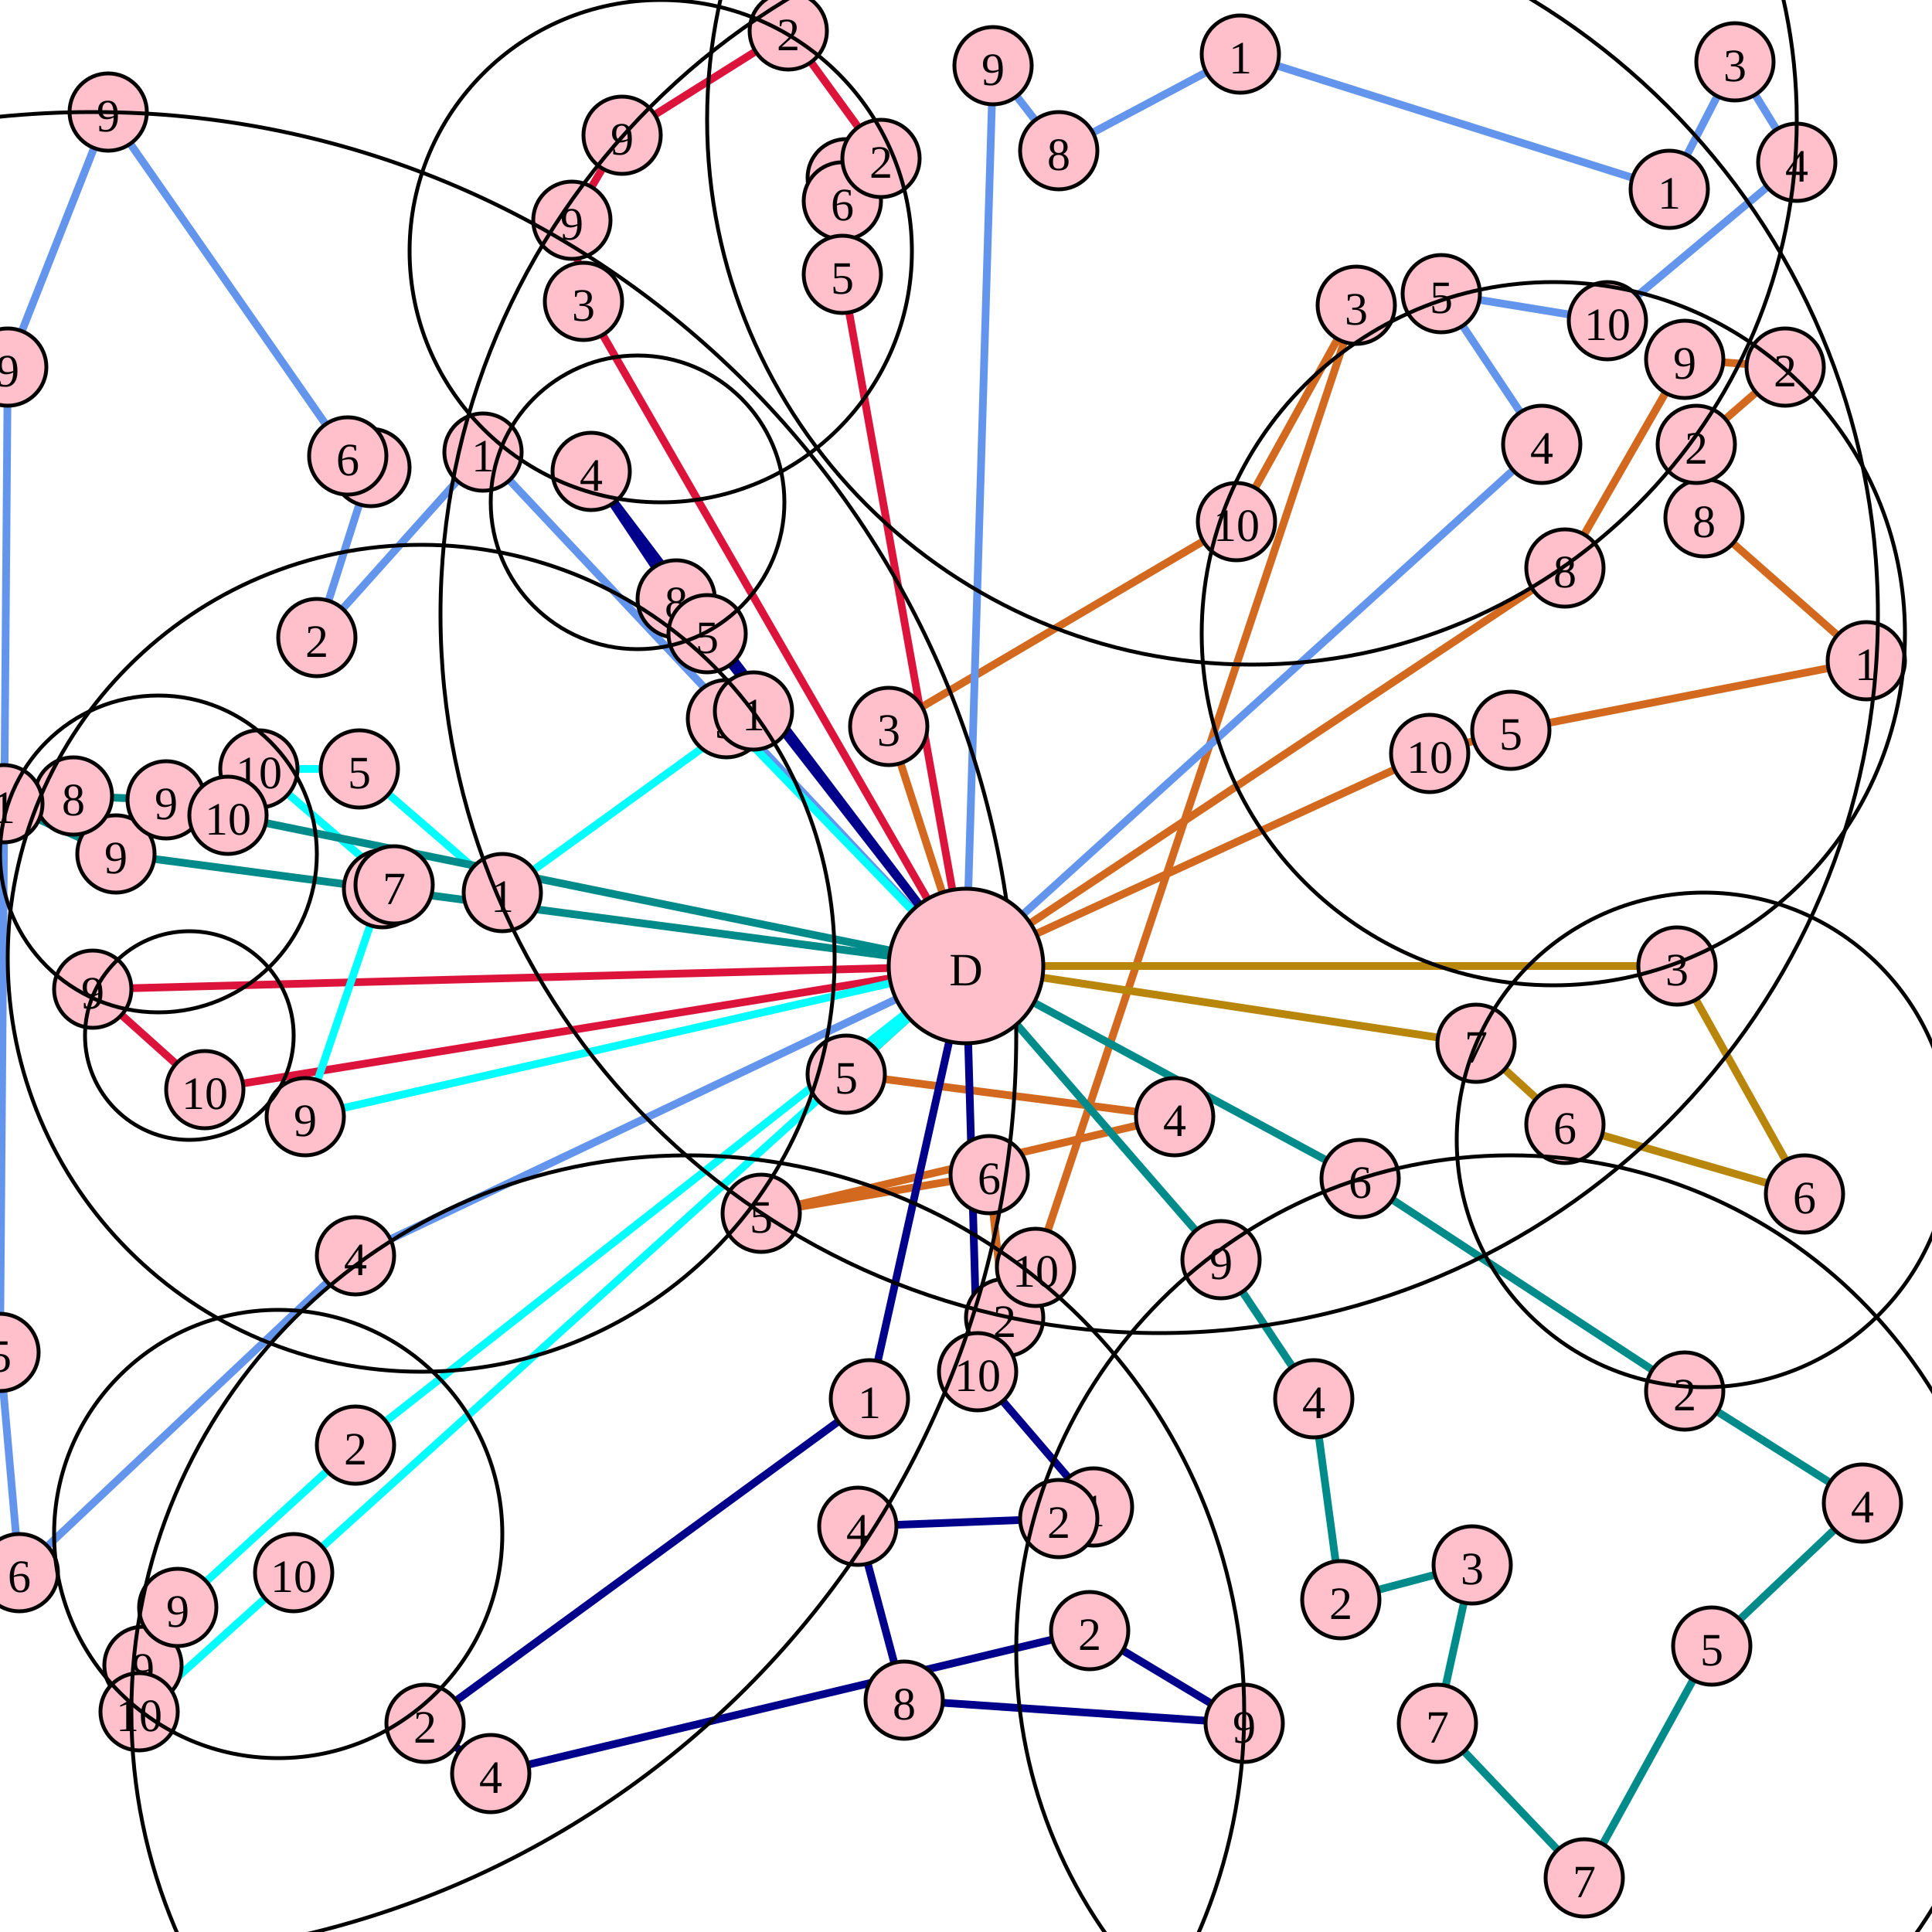
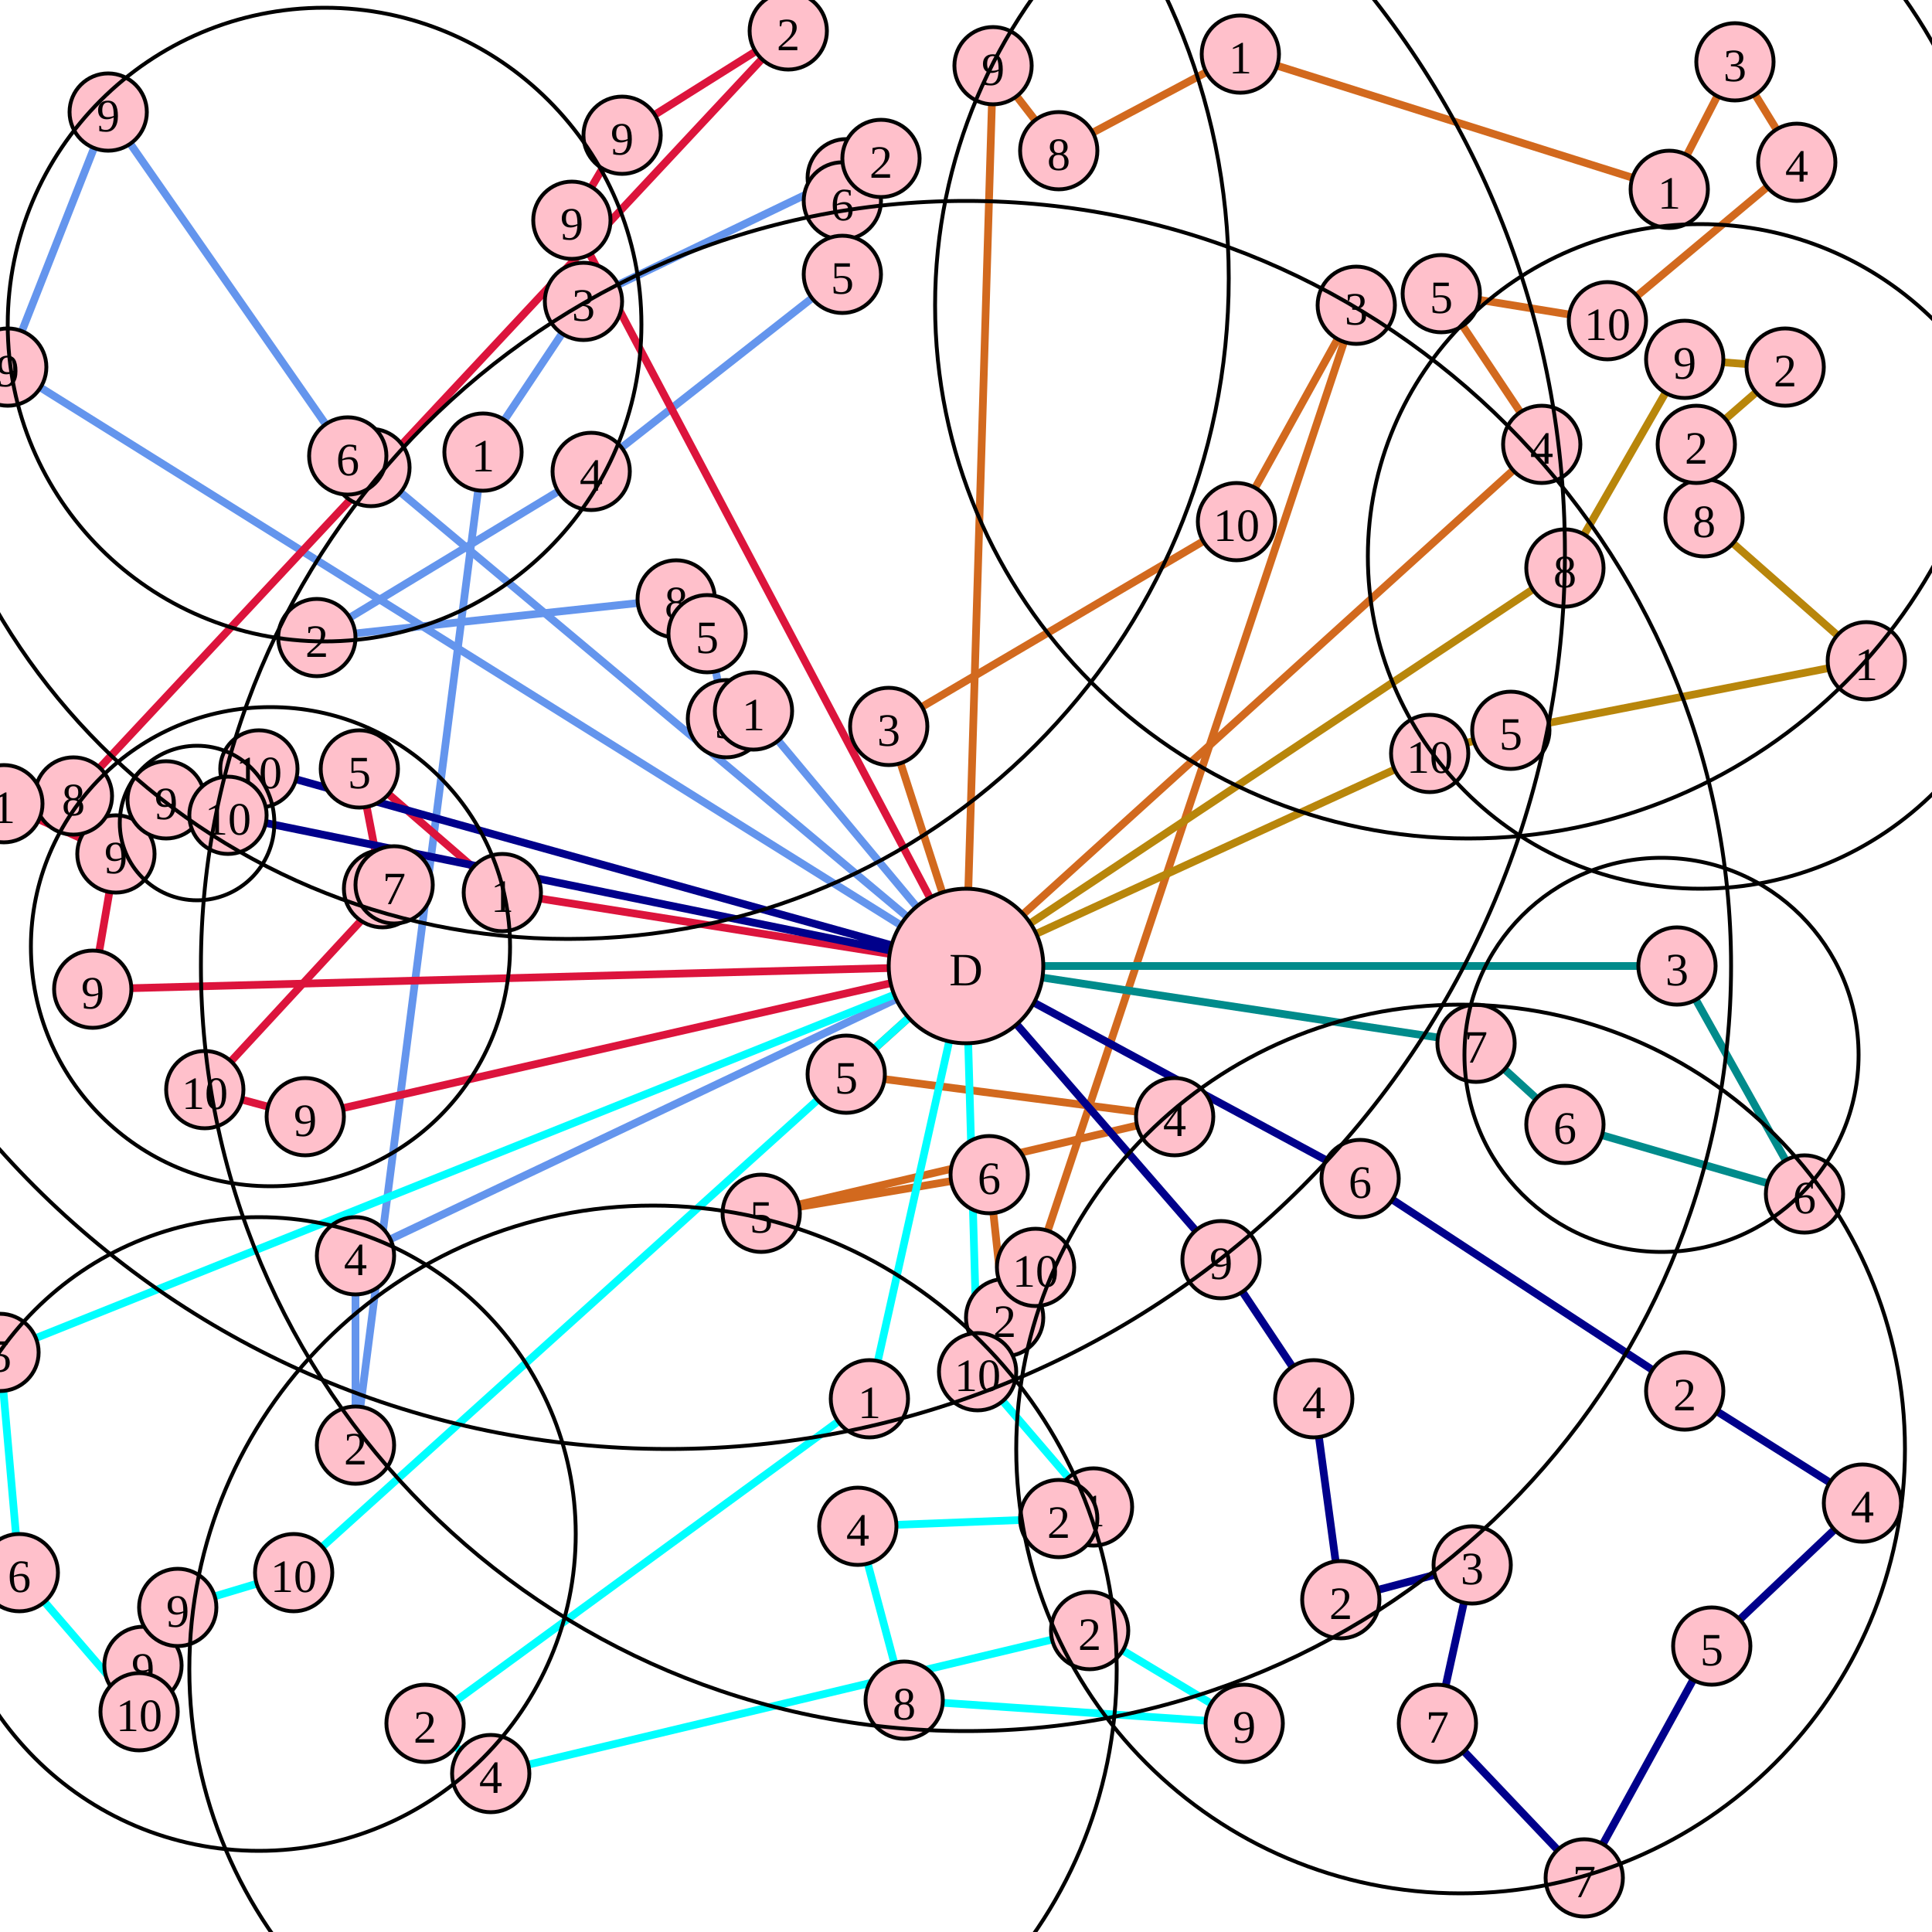
<svg xmlns="http://www.w3.org/2000/svg" width="8cm" height="8cm" viewBox="0 0 500 500" version="1.1">
  <path d="M250.0 250.0 L230.0 188.0L320.0 135.0L351.0 79.0L268.0 328.0L260.0 341.0L256.0 304.0L197.0 314.0L304.0 289.0L219.0 278.0z" stroke="chocolate" fill="none" stroke-width="2" />
-   <path d="M250.0 250.0 L92.0 325.0L5.0 407.0L0.0 350.0L2.0 95.0L28.0 29.0L90.0 118.0L96.0 121.0L82.0 165.0L125.0 117.0z" stroke="cornflowerblue" fill="none" stroke-width="2" />
-   <path d="M250.0 250.0 L24.0 256.0L53.0 282.0z" stroke="crimson" fill="none" stroke-width="2" />
-   <path d="M250.0 250.0 L92.0 374.0L46.0 416.0L37.0 431.0L36.0 443.0L76.0 407.0z" stroke="cyan" fill="none" stroke-width="2" />
-   <path d="M250.0 250.0 L225.0 362.0L110.0 446.0L127.0 459.0L282.0 422.0L322.0 446.0L234.0 440.0L222.0 395.0L274.0 393.0L283.0 390.0L253.0 355.0z" stroke="darkblue" fill="none" stroke-width="2" />
-   <path d="M250.0 250.0 L316.0 326.0L340.0 362.0L347.0 414.0L381.0 405.0L372.0 446.0L410.0 486.0L443.0 426.0L482.0 389.0L436.0 360.0L352.0 305.0z" stroke="darkcyan" fill="none" stroke-width="2" />
-   <path d="M250.0 250.0 L434.0 250.0L467.0 309.0L405.0 291.0L382.0 270.0z" stroke="darkgoldenrod" fill="none" stroke-width="2" />
-   <path d="M250.0 250.0 L405.0 147.0L436.0 93.0L462.0 95.0L439.0 115.0L441.0 134.0L483.0 171.0L391.0 189.0L370.0 195.0z" stroke="chocolate" fill="none" stroke-width="2" />
-   <path d="M250.0 250.0 L257.0 17.0L274.0 39.0L321.0 14.0L432.0 49.0L449.0 16.0L465.0 42.0L416.0 83.0L373.0 76.0L399.0 115.0z" stroke="cornflowerblue" fill="none" stroke-width="2" />
-   <path d="M250.0 250.0 L151.0 78.0L148.0 57.0L161.0 35.0L204.0 8.0L228.0 41.0L219.0 46.0L218.0 52.0L218.0 71.0z" stroke="crimson" fill="none" stroke-width="2" />
-   <path d="M250.0 250.0 L79.0 289.0L99.0 230.0L102.0 229.0L67.0 199.0L93.0 199.0L130.0 231.0L195.0 184.0L188.0 186.0z" stroke="cyan" fill="none" stroke-width="2" />
-   <path d="M250.0 250.0 L153.0 122.0L175.0 155.0L183.0 164.0z" stroke="darkblue" fill="none" stroke-width="2" />
-   <path d="M250.0 250.0 L59.0 211.0L43.0 207.0L19.0 206.0L1.0 208.0L30.0 221.0z" stroke="darkcyan" fill="none" stroke-width="2" />
+   <path d="M250.0 250.0 L195.0 184.0L188.0 186.0L183.0 164.0L175.0 155.0L82.0 165.0L153.0 122.0L218.0 71.0L218.0 52.0L219.0 46.0L228.0 41.0L151.0 78.0L125.0 117.0L92.0 374.0L92.0 325.0z" stroke="cornflowerblue" fill="none" stroke-width="2" />
+   <path d="M250.0 250.0 L79.0 289.0L53.0 282.0L102.0 229.0L99.0 230.0L93.0 199.0L130.0 231.0z" stroke="crimson" fill="none" stroke-width="2" />
+   <path d="M250.0 250.0 L225.0 362.0L110.0 446.0L127.0 459.0L282.0 422.0L322.0 446.0L234.0 440.0L222.0 395.0L274.0 393.0L283.0 390.0L253.0 355.0z" stroke="cyan" fill="none" stroke-width="2" />
+   <path d="M250.0 250.0 L316.0 326.0L340.0 362.0L347.0 414.0L381.0 405.0L372.0 446.0L410.0 486.0L443.0 426.0L482.0 389.0L436.0 360.0L352.0 305.0z" stroke="darkblue" fill="none" stroke-width="2" />
+   <path d="M250.0 250.0 L434.0 250.0L467.0 309.0L405.0 291.0L382.0 270.0z" stroke="darkcyan" fill="none" stroke-width="2" />
+   <path d="M250.0 250.0 L405.0 147.0L436.0 93.0L462.0 95.0L439.0 115.0L441.0 134.0L483.0 171.0L391.0 189.0L370.0 195.0z" stroke="darkgoldenrod" fill="none" stroke-width="2" />
+   <path d="M250.0 250.0 L257.0 17.0L274.0 39.0L321.0 14.0L432.0 49.0L449.0 16.0L465.0 42.0L416.0 83.0L373.0 76.0L399.0 115.0z" stroke="chocolate" fill="none" stroke-width="2" />
+   <path d="M250.0 250.0 L2.0 95.0L28.0 29.0L90.0 118.0L96.0 121.0z" stroke="cornflowerblue" fill="none" stroke-width="2" />
+   <path d="M250.0 250.0 L148.0 57.0L161.0 35.0L204.0 8.0L19.0 206.0L1.0 208.0L30.0 221.0L24.0 256.0z" stroke="crimson" fill="none" stroke-width="2" />
+   <path d="M250.0 250.0 L76.0 407.0L46.0 416.0L37.0 431.0L36.0 443.0L5.0 407.0L0.0 350.0z" stroke="cyan" fill="none" stroke-width="2" />
+   <path d="M250.0 250.0 L67.0 199.0L43.0 207.0L59.0 211.0z" stroke="darkblue" fill="none" stroke-width="2" />
  <g transform="translate(79,289)">
    <circle cx="0" cy="0" r="10" fill="pink" stroke="black" stroke-width="1" />
    <text text-anchor="middle" y="5">9</text>
  </g>
  <g transform="translate(99,230)">
    <circle cx="0" cy="0" r="10" fill="pink" stroke="black" stroke-width="1" />
    <text text-anchor="middle" y="5">4</text>
  </g>
  <g transform="translate(153,122)">
    <circle cx="0" cy="0" r="10" fill="pink" stroke="black" stroke-width="1" />
    <text text-anchor="middle" y="5">4</text>
  </g>
  <g transform="translate(399,115)">
    <circle cx="0" cy="0" r="10" fill="pink" stroke="black" stroke-width="1" />
    <text text-anchor="middle" y="5">4</text>
  </g>
  <g transform="translate(370,195)">
    <circle cx="0" cy="0" r="10" fill="pink" stroke="black" stroke-width="1" />
    <text text-anchor="middle" y="5">10</text>
  </g>
  <g transform="translate(125,117)">
    <circle cx="0" cy="0" r="10" fill="pink" stroke="black" stroke-width="1" />
    <text text-anchor="middle" y="5">1</text>
  </g>
  <g transform="translate(225,362)">
    <circle cx="0" cy="0" r="10" fill="pink" stroke="black" stroke-width="1" />
    <text text-anchor="middle" y="5">1</text>
  </g>
  <g transform="translate(96,121)">
    <circle cx="0" cy="0" r="10" fill="pink" stroke="black" stroke-width="1" />
    <text text-anchor="middle" y="5">7</text>
  </g>
  <g transform="translate(320,135)">
    <circle cx="0" cy="0" r="10" fill="pink" stroke="black" stroke-width="1" />
    <text text-anchor="middle" y="5">10</text>
  </g>
  <g transform="translate(391,189)">
    <circle cx="0" cy="0" r="10" fill="pink" stroke="black" stroke-width="1" />
    <text text-anchor="middle" y="5">5</text>
  </g>
  <g transform="translate(283,390)">
    <circle cx="0" cy="0" r="10" fill="pink" stroke="black" stroke-width="1" />
    <text text-anchor="middle" y="5">1</text>
  </g>
  <g transform="translate(443,426)">
    <circle cx="0" cy="0" r="10" fill="pink" stroke="black" stroke-width="1" />
    <text text-anchor="middle" y="5">5</text>
  </g>
  <g transform="translate(405,147)">
    <circle cx="0" cy="0" r="10" fill="pink" stroke="black" stroke-width="1" />
    <text text-anchor="middle" y="5">8</text>
  </g>
  <g transform="translate(37,431)">
    <circle cx="0" cy="0" r="10" fill="pink" stroke="black" stroke-width="1" />
    <text text-anchor="middle" y="5">9</text>
  </g>
  <g transform="translate(432,49)">
    <circle cx="0" cy="0" r="10" fill="pink" stroke="black" stroke-width="1" />
    <text text-anchor="middle" y="5">1</text>
  </g>
  <g transform="translate(161,35)">
    <circle cx="0" cy="0" r="10" fill="pink" stroke="black" stroke-width="1" />
    <text text-anchor="middle" y="5">9</text>
  </g>
  <g transform="translate(441,134)">
    <circle cx="0" cy="0" r="10" fill="pink" stroke="black" stroke-width="1" />
    <text text-anchor="middle" y="5">8</text>
  </g>
  <g transform="translate(5,407)">
    <circle cx="0" cy="0" r="10" fill="pink" stroke="black" stroke-width="1" />
    <text text-anchor="middle" y="5">6</text>
  </g>
  <g transform="translate(257,17)">
    <circle cx="0" cy="0" r="10" fill="pink" stroke="black" stroke-width="1" />
    <text text-anchor="middle" y="5">9</text>
  </g>
  <g transform="translate(82,165)">
    <circle cx="0" cy="0" r="10" fill="pink" stroke="black" stroke-width="1" />
    <text text-anchor="middle" y="5">2</text>
  </g>
  <g transform="translate(67,199)">
    <circle cx="0" cy="0" r="10" fill="pink" stroke="black" stroke-width="1" />
    <text text-anchor="middle" y="5">10</text>
  </g>
  <g transform="translate(482,389)">
    <circle cx="0" cy="0" r="10" fill="pink" stroke="black" stroke-width="1" />
    <text text-anchor="middle" y="5">4</text>
  </g>
  <g transform="translate(130,231)">
    <circle cx="0" cy="0" r="10" fill="pink" stroke="black" stroke-width="1" />
    <text text-anchor="middle" y="5">1</text>
  </g>
  <g transform="translate(204,8)">
    <circle cx="0" cy="0" r="10" fill="pink" stroke="black" stroke-width="1" />
    <text text-anchor="middle" y="5">2</text>
  </g>
  <g transform="translate(110,446)">
    <circle cx="0" cy="0" r="10" fill="pink" stroke="black" stroke-width="1" />
    <text text-anchor="middle" y="5">2</text>
  </g>
  <g transform="translate(219,46)">
    <circle cx="0" cy="0" r="10" fill="pink" stroke="black" stroke-width="1" />
    <text text-anchor="middle" y="5">2</text>
  </g>
  <g transform="translate(449,16)">
    <circle cx="0" cy="0" r="10" fill="pink" stroke="black" stroke-width="1" />
    <text text-anchor="middle" y="5">3</text>
  </g>
  <g transform="translate(30,221)">
    <circle cx="0" cy="0" r="10" fill="pink" stroke="black" stroke-width="1" />
    <text text-anchor="middle" y="5">9</text>
  </g>
  <g transform="translate(222,395)">
    <circle cx="0" cy="0" r="10" fill="pink" stroke="black" stroke-width="1" />
    <text text-anchor="middle" y="5">4</text>
  </g>
  <g transform="translate(43,207)">
    <circle cx="0" cy="0" r="10" fill="pink" stroke="black" stroke-width="1" />
    <text text-anchor="middle" y="5">9</text>
  </g>
  <g transform="translate(2,95)">
    <circle cx="0" cy="0" r="10" fill="pink" stroke="black" stroke-width="1" />
    <text text-anchor="middle" y="5">9</text>
  </g>
  <g transform="translate(372,446)">
    <circle cx="0" cy="0" r="10" fill="pink" stroke="black" stroke-width="1" />
    <text text-anchor="middle" y="5">7</text>
  </g>
  <g transform="translate(347,414)">
    <circle cx="0" cy="0" r="10" fill="pink" stroke="black" stroke-width="1" />
    <text text-anchor="middle" y="5">2</text>
  </g>
  <g transform="translate(59,211)">
    <circle cx="0" cy="0" r="10" fill="pink" stroke="black" stroke-width="1" />
    <text text-anchor="middle" y="5">10</text>
  </g>
  <g transform="translate(36,443)">
    <circle cx="0" cy="0" r="10" fill="pink" stroke="black" stroke-width="1" />
    <text text-anchor="middle" y="5">10</text>
  </g>
  <g transform="translate(373,76)">
    <circle cx="0" cy="0" r="10" fill="pink" stroke="black" stroke-width="1" />
    <text text-anchor="middle" y="5">5</text>
  </g>
  <g transform="translate(218,52)">
    <circle cx="0" cy="0" r="10" fill="pink" stroke="black" stroke-width="1" />
    <text text-anchor="middle" y="5">6</text>
  </g>
  <g transform="translate(102,229)">
    <circle cx="0" cy="0" r="10" fill="pink" stroke="black" stroke-width="1" />
    <text text-anchor="middle" y="5">7</text>
  </g>
  <g transform="translate(483,171)">
    <circle cx="0" cy="0" r="10" fill="pink" stroke="black" stroke-width="1" />
    <text text-anchor="middle" y="5">1</text>
  </g>
  <g transform="translate(260,341)">
    <circle cx="0" cy="0" r="10" fill="pink" stroke="black" stroke-width="1" />
    <text text-anchor="middle" y="5">2</text>
  </g>
  <g transform="translate(382,270)">
    <circle cx="0" cy="0" r="10" fill="pink" stroke="black" stroke-width="1" />
    <text text-anchor="middle" y="5">7</text>
  </g>
  <g transform="translate(28,29)">
    <circle cx="0" cy="0" r="10" fill="pink" stroke="black" stroke-width="1" />
    <text text-anchor="middle" y="5">9</text>
  </g>
  <g transform="translate(256,304)">
    <circle cx="0" cy="0" r="10" fill="pink" stroke="black" stroke-width="1" />
    <text text-anchor="middle" y="5">6</text>
  </g>
  <g transform="translate(197,314)">
    <circle cx="0" cy="0" r="10" fill="pink" stroke="black" stroke-width="1" />
    <text text-anchor="middle" y="5">5</text>
  </g>
  <g transform="translate(436,360)">
    <circle cx="0" cy="0" r="10" fill="pink" stroke="black" stroke-width="1" />
    <text text-anchor="middle" y="5">2</text>
  </g>
  <g transform="translate(351,79)">
    <circle cx="0" cy="0" r="10" fill="pink" stroke="black" stroke-width="1" />
    <text text-anchor="middle" y="5">3</text>
  </g>
  <g transform="translate(0,350)">
    <circle cx="0" cy="0" r="10" fill="pink" stroke="black" stroke-width="1" />
    <text text-anchor="middle" y="5">5</text>
  </g>
  <g transform="translate(253,355)">
    <circle cx="0" cy="0" r="10" fill="pink" stroke="black" stroke-width="1" />
    <text text-anchor="middle" y="5">10</text>
  </g>
  <g transform="translate(92,325)">
    <circle cx="0" cy="0" r="10" fill="pink" stroke="black" stroke-width="1" />
    <text text-anchor="middle" y="5">4</text>
  </g>
  <g transform="translate(90,118)">
    <circle cx="0" cy="0" r="10" fill="pink" stroke="black" stroke-width="1" />
    <text text-anchor="middle" y="5">6</text>
  </g>
  <g transform="translate(218,71)">
    <circle cx="0" cy="0" r="10" fill="pink" stroke="black" stroke-width="1" />
    <text text-anchor="middle" y="5">5</text>
  </g>
  <g transform="translate(175,155)">
    <circle cx="0" cy="0" r="10" fill="pink" stroke="black" stroke-width="1" />
    <text text-anchor="middle" y="5">8</text>
  </g>
  <g transform="translate(439,115)">
    <circle cx="0" cy="0" r="10" fill="pink" stroke="black" stroke-width="1" />
    <text text-anchor="middle" y="5">2</text>
  </g>
  <g transform="translate(467,309)">
    <circle cx="0" cy="0" r="10" fill="pink" stroke="black" stroke-width="1" />
    <text text-anchor="middle" y="5">6</text>
  </g>
  <g transform="translate(304,289)">
    <circle cx="0" cy="0" r="10" fill="pink" stroke="black" stroke-width="1" />
    <text text-anchor="middle" y="5">4</text>
  </g>
  <g transform="translate(148,57)">
    <circle cx="0" cy="0" r="10" fill="pink" stroke="black" stroke-width="1" />
    <text text-anchor="middle" y="5">9</text>
  </g>
  <g transform="translate(322,446)">
    <circle cx="0" cy="0" r="10" fill="pink" stroke="black" stroke-width="1" />
    <text text-anchor="middle" y="5">9</text>
  </g>
  <g transform="translate(282,422)">
    <circle cx="0" cy="0" r="10" fill="pink" stroke="black" stroke-width="1" />
    <text text-anchor="middle" y="5">2</text>
  </g>
  <g transform="translate(92,374)">
    <circle cx="0" cy="0" r="10" fill="pink" stroke="black" stroke-width="1" />
    <text text-anchor="middle" y="5">2</text>
  </g>
  <g transform="translate(274,39)">
    <circle cx="0" cy="0" r="10" fill="pink" stroke="black" stroke-width="1" />
    <text text-anchor="middle" y="5">8</text>
  </g>
  <g transform="translate(76,407)">
    <circle cx="0" cy="0" r="10" fill="pink" stroke="black" stroke-width="1" />
    <text text-anchor="middle" y="5">10</text>
  </g>
  <g transform="translate(416,83)">
    <circle cx="0" cy="0" r="10" fill="pink" stroke="black" stroke-width="1" />
    <text text-anchor="middle" y="5">10</text>
  </g>
  <g transform="translate(268,328)">
    <circle cx="0" cy="0" r="10" fill="pink" stroke="black" stroke-width="1" />
    <text text-anchor="middle" y="5">10</text>
  </g>
  <g transform="translate(274,393)">
    <circle cx="0" cy="0" r="10" fill="pink" stroke="black" stroke-width="1" />
    <text text-anchor="middle" y="5">2</text>
  </g>
  <g transform="translate(19,206)">
    <circle cx="0" cy="0" r="10" fill="pink" stroke="black" stroke-width="1" />
    <text text-anchor="middle" y="5">8</text>
  </g>
  <g transform="translate(465,42)">
    <circle cx="0" cy="0" r="10" fill="pink" stroke="black" stroke-width="1" />
    <text text-anchor="middle" y="5">4</text>
  </g>
  <g transform="translate(151,78)">
    <circle cx="0" cy="0" r="10" fill="pink" stroke="black" stroke-width="1" />
    <text text-anchor="middle" y="5">3</text>
  </g>
  <g transform="translate(381,405)">
    <circle cx="0" cy="0" r="10" fill="pink" stroke="black" stroke-width="1" />
    <text text-anchor="middle" y="5">3</text>
  </g>
  <g transform="translate(24,256)">
    <circle cx="0" cy="0" r="10" fill="pink" stroke="black" stroke-width="1" />
    <text text-anchor="middle" y="5">9</text>
  </g>
  <g transform="translate(436,93)">
    <circle cx="0" cy="0" r="10" fill="pink" stroke="black" stroke-width="1" />
    <text text-anchor="middle" y="5">9</text>
  </g>
  <g transform="translate(183,164)">
    <circle cx="0" cy="0" r="10" fill="pink" stroke="black" stroke-width="1" />
    <text text-anchor="middle" y="5">5</text>
  </g>
  <g transform="translate(462,95)">
    <circle cx="0" cy="0" r="10" fill="pink" stroke="black" stroke-width="1" />
    <text text-anchor="middle" y="5">2</text>
  </g>
  <g transform="translate(219,278)">
    <circle cx="0" cy="0" r="10" fill="pink" stroke="black" stroke-width="1" />
    <text text-anchor="middle" y="5">5</text>
  </g>
  <g transform="translate(352,305)">
    <circle cx="0" cy="0" r="10" fill="pink" stroke="black" stroke-width="1" />
    <text text-anchor="middle" y="5">6</text>
  </g>
  <g transform="translate(228,41)">
    <circle cx="0" cy="0" r="10" fill="pink" stroke="black" stroke-width="1" />
    <text text-anchor="middle" y="5">2</text>
  </g>
  <g transform="translate(234,440)">
    <circle cx="0" cy="0" r="10" fill="pink" stroke="black" stroke-width="1" />
    <text text-anchor="middle" y="5">8</text>
  </g>
  <g transform="translate(405,291)">
    <circle cx="0" cy="0" r="10" fill="pink" stroke="black" stroke-width="1" />
    <text text-anchor="middle" y="5">6</text>
  </g>
  <g transform="translate(410,486)">
    <circle cx="0" cy="0" r="10" fill="pink" stroke="black" stroke-width="1" />
    <text text-anchor="middle" y="5">7</text>
  </g>
  <g transform="translate(188,186)">
    <circle cx="0" cy="0" r="10" fill="pink" stroke="black" stroke-width="1" />
    <text text-anchor="middle" y="5">3</text>
  </g>
  <g transform="translate(340,362)">
    <circle cx="0" cy="0" r="10" fill="pink" stroke="black" stroke-width="1" />
    <text text-anchor="middle" y="5">4</text>
  </g>
  <g transform="translate(93,199)">
    <circle cx="0" cy="0" r="10" fill="pink" stroke="black" stroke-width="1" />
    <text text-anchor="middle" y="5">5</text>
  </g>
  <g transform="translate(46,416)">
    <circle cx="0" cy="0" r="10" fill="pink" stroke="black" stroke-width="1" />
    <text text-anchor="middle" y="5">9</text>
  </g>
  <g transform="translate(321,14)">
    <circle cx="0" cy="0" r="10" fill="pink" stroke="black" stroke-width="1" />
    <text text-anchor="middle" y="5">1</text>
  </g>
  <g transform="translate(230,188)">
    <circle cx="0" cy="0" r="10" fill="pink" stroke="black" stroke-width="1" />
    <text text-anchor="middle" y="5">3</text>
  </g>
  <g transform="translate(195,184)">
    <circle cx="0" cy="0" r="10" fill="pink" stroke="black" stroke-width="1" />
    <text text-anchor="middle" y="5">1</text>
  </g>
  <g transform="translate(434,250)">
    <circle cx="0" cy="0" r="10" fill="pink" stroke="black" stroke-width="1" />
    <text text-anchor="middle" y="5">3</text>
  </g>
  <g transform="translate(127,459)">
    <circle cx="0" cy="0" r="10" fill="pink" stroke="black" stroke-width="1" />
    <text text-anchor="middle" y="5">4</text>
  </g>
  <g transform="translate(53,282)">
    <circle cx="0" cy="0" r="10" fill="pink" stroke="black" stroke-width="1" />
    <text text-anchor="middle" y="5">10</text>
  </g>
  <g transform="translate(316,326)">
    <circle cx="0" cy="0" r="10" fill="pink" stroke="black" stroke-width="1" />
    <text text-anchor="middle" y="5">9</text>
  </g>
  <g transform="translate(1,208)">
    <circle cx="0" cy="0" r="10" fill="pink" stroke="black" stroke-width="1" />
    <text text-anchor="middle" y="5">1</text>
  </g>
-   <g transform="translate(300,159)">
-     <circle cx="0" cy="0" r="186" fill="none" stroke="black" stroke-width="1" />
-     <text text-anchor="middle" y="5" />
-   </g>
-   <g transform="translate(24,268)">
-     <circle cx="0" cy="0" r="239" fill="none" stroke="black" stroke-width="1" />
-     <text text-anchor="middle" y="5" />
-   </g>
-   <g transform="translate(49,268)">
-     <circle cx="0" cy="0" r="27" fill="none" stroke="black" stroke-width="1" />
-     <text text-anchor="middle" y="5" />
-   </g>
-   <g transform="translate(72,397)">
-     <circle cx="0" cy="0" r="58" fill="none" stroke="black" stroke-width="1" />
-     <text text-anchor="middle" y="5" />
-   </g>
-   <g transform="translate(178,443)">
-     <circle cx="0" cy="0" r="144" fill="none" stroke="black" stroke-width="1" />
-     <text text-anchor="middle" y="5" />
-   </g>
-   <g transform="translate(391,427)">
-     <circle cx="0" cy="0" r="128" fill="none" stroke="black" stroke-width="1" />
-     <text text-anchor="middle" y="5" />
-   </g>
-   <g transform="translate(441,295)">
-     <circle cx="0" cy="0" r="64" fill="none" stroke="black" stroke-width="1" />
-     <text text-anchor="middle" y="5" />
-   </g>
-   <g transform="translate(402,164)">
-     <circle cx="0" cy="0" r="91" fill="none" stroke="black" stroke-width="1" />
-     <text text-anchor="middle" y="5" />
-   </g>
-   <g transform="translate(324,31)">
-     <circle cx="0" cy="0" r="141" fill="none" stroke="black" stroke-width="1" />
-     <text text-anchor="middle" y="5" />
-   </g>
-   <g transform="translate(171,65)">
-     <circle cx="0" cy="0" r="65" fill="none" stroke="black" stroke-width="1" />
-     <text text-anchor="middle" y="5" />
-   </g>
-   <g transform="translate(109,248)">
-     <circle cx="0" cy="0" r="107" fill="none" stroke="black" stroke-width="1" />
-     <text text-anchor="middle" y="5" />
-   </g>
-   <g transform="translate(165,130)">
-     <circle cx="0" cy="0" r="38" fill="none" stroke="black" stroke-width="1" />
-     <text text-anchor="middle" y="5" />
-   </g>
-   <g transform="translate(41,221)">
-     <circle cx="0" cy="0" r="41" fill="none" stroke="black" stroke-width="1" />
+   <g transform="translate(250,250)">
+     <circle cx="0" cy="0" r="198" fill="none" stroke="black" stroke-width="1" />
+     <text text-anchor="middle" y="5" />
+   </g>
+   <g transform="translate(173,143)">
+     <circle cx="0" cy="0" r="232" fill="none" stroke="black" stroke-width="1" />
+     <text text-anchor="middle" y="5" />
+   </g>
+   <g transform="translate(70,245)">
+     <circle cx="0" cy="0" r="62" fill="none" stroke="black" stroke-width="1" />
+     <text text-anchor="middle" y="5" />
+   </g>
+   <g transform="translate(169,432)">
+     <circle cx="0" cy="0" r="120" fill="none" stroke="black" stroke-width="1" />
+     <text text-anchor="middle" y="5" />
+   </g>
+   <g transform="translate(378,375)">
+     <circle cx="0" cy="0" r="115" fill="none" stroke="black" stroke-width="1" />
+     <text text-anchor="middle" y="5" />
+   </g>
+   <g transform="translate(430,273)">
+     <circle cx="0" cy="0" r="51" fill="none" stroke="black" stroke-width="1" />
+     <text text-anchor="middle" y="5" />
+   </g>
+   <g transform="translate(440,144)">
+     <circle cx="0" cy="0" r="86" fill="none" stroke="black" stroke-width="1" />
+     <text text-anchor="middle" y="5" />
+   </g>
+   <g transform="translate(380,79)">
+     <circle cx="0" cy="0" r="138" fill="none" stroke="black" stroke-width="1" />
+     <text text-anchor="middle" y="5" />
+   </g>
+   <g transform="translate(84,84)">
+     <circle cx="0" cy="0" r="82" fill="none" stroke="black" stroke-width="1" />
+     <text text-anchor="middle" y="5" />
+   </g>
+   <g transform="translate(147,72)">
+     <circle cx="0" cy="0" r="171" fill="none" stroke="black" stroke-width="1" />
+     <text text-anchor="middle" y="5" />
+   </g>
+   <g transform="translate(67,397)">
+     <circle cx="0" cy="0" r="82" fill="none" stroke="black" stroke-width="1" />
+     <text text-anchor="middle" y="5" />
+   </g>
+   <g transform="translate(51,213)">
+     <circle cx="0" cy="0" r="20" fill="none" stroke="black" stroke-width="1" />
    <text text-anchor="middle" y="5" />
  </g>
  <g transform="translate(250,250)">
    <circle cx="0" cy="0" r="20" fill="pink" stroke="black" stroke-width="1" />
    <text text-anchor="middle" y="5">D</text>
  </g>
</svg>
